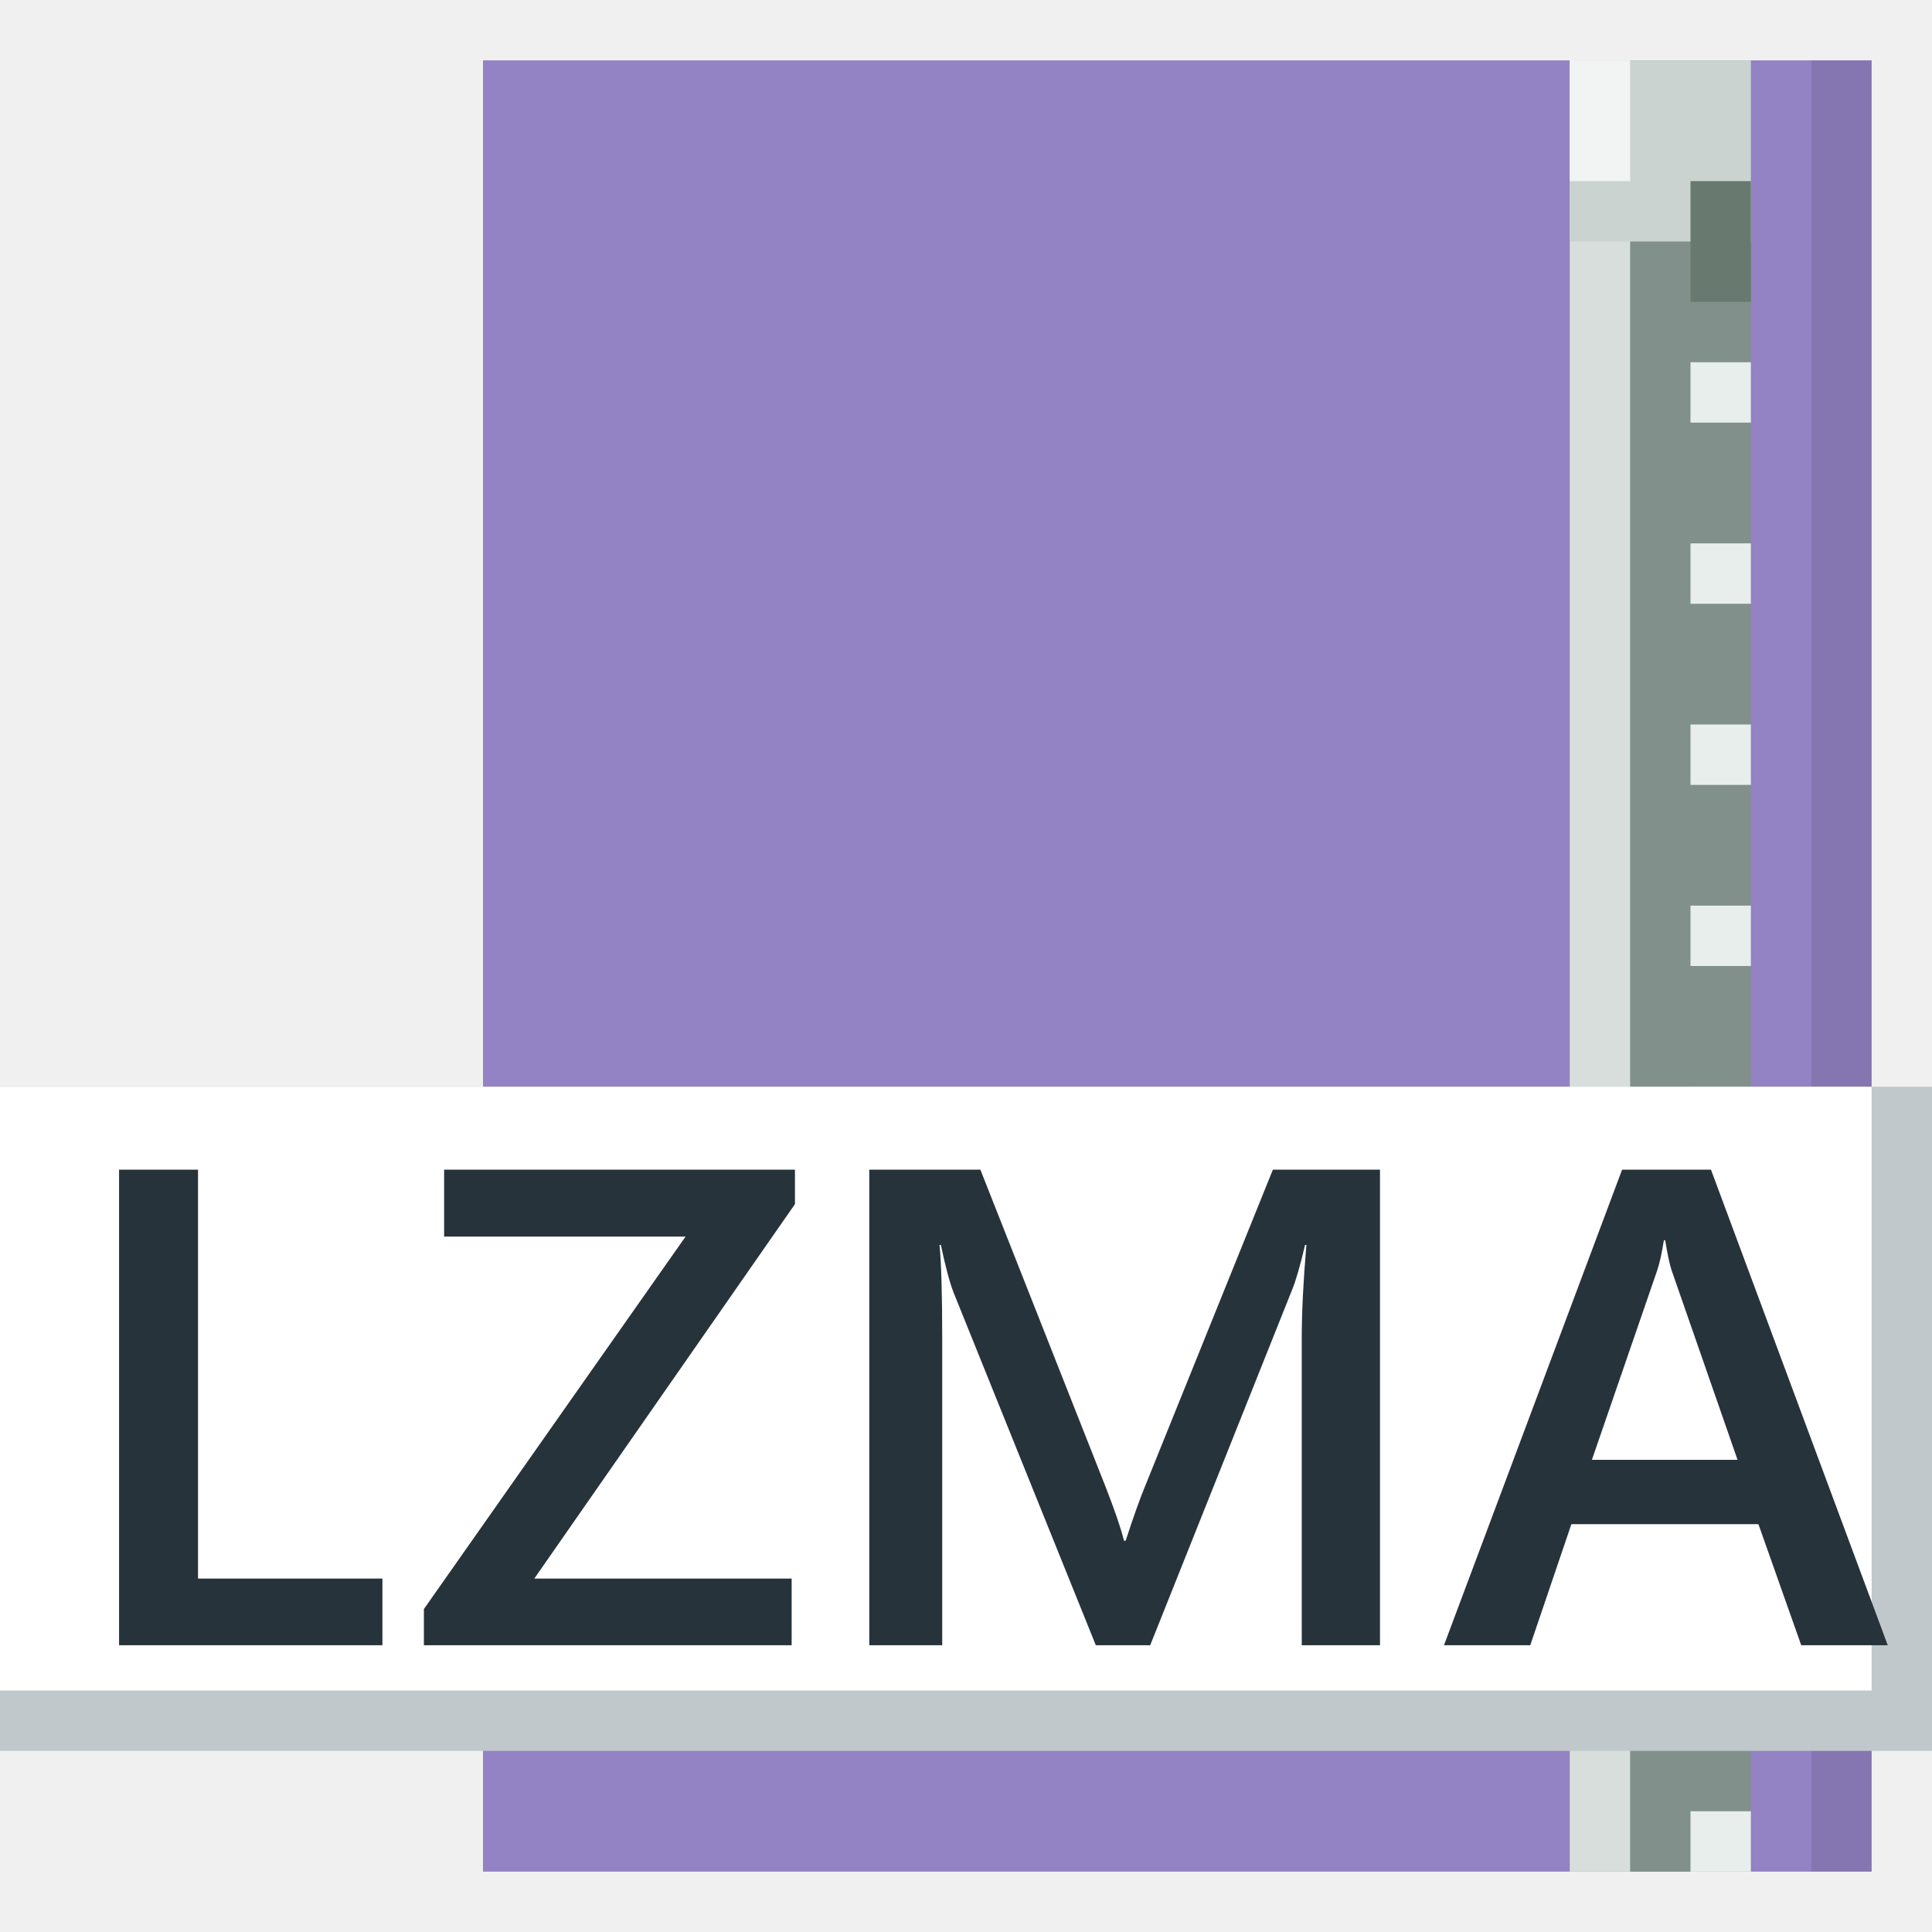
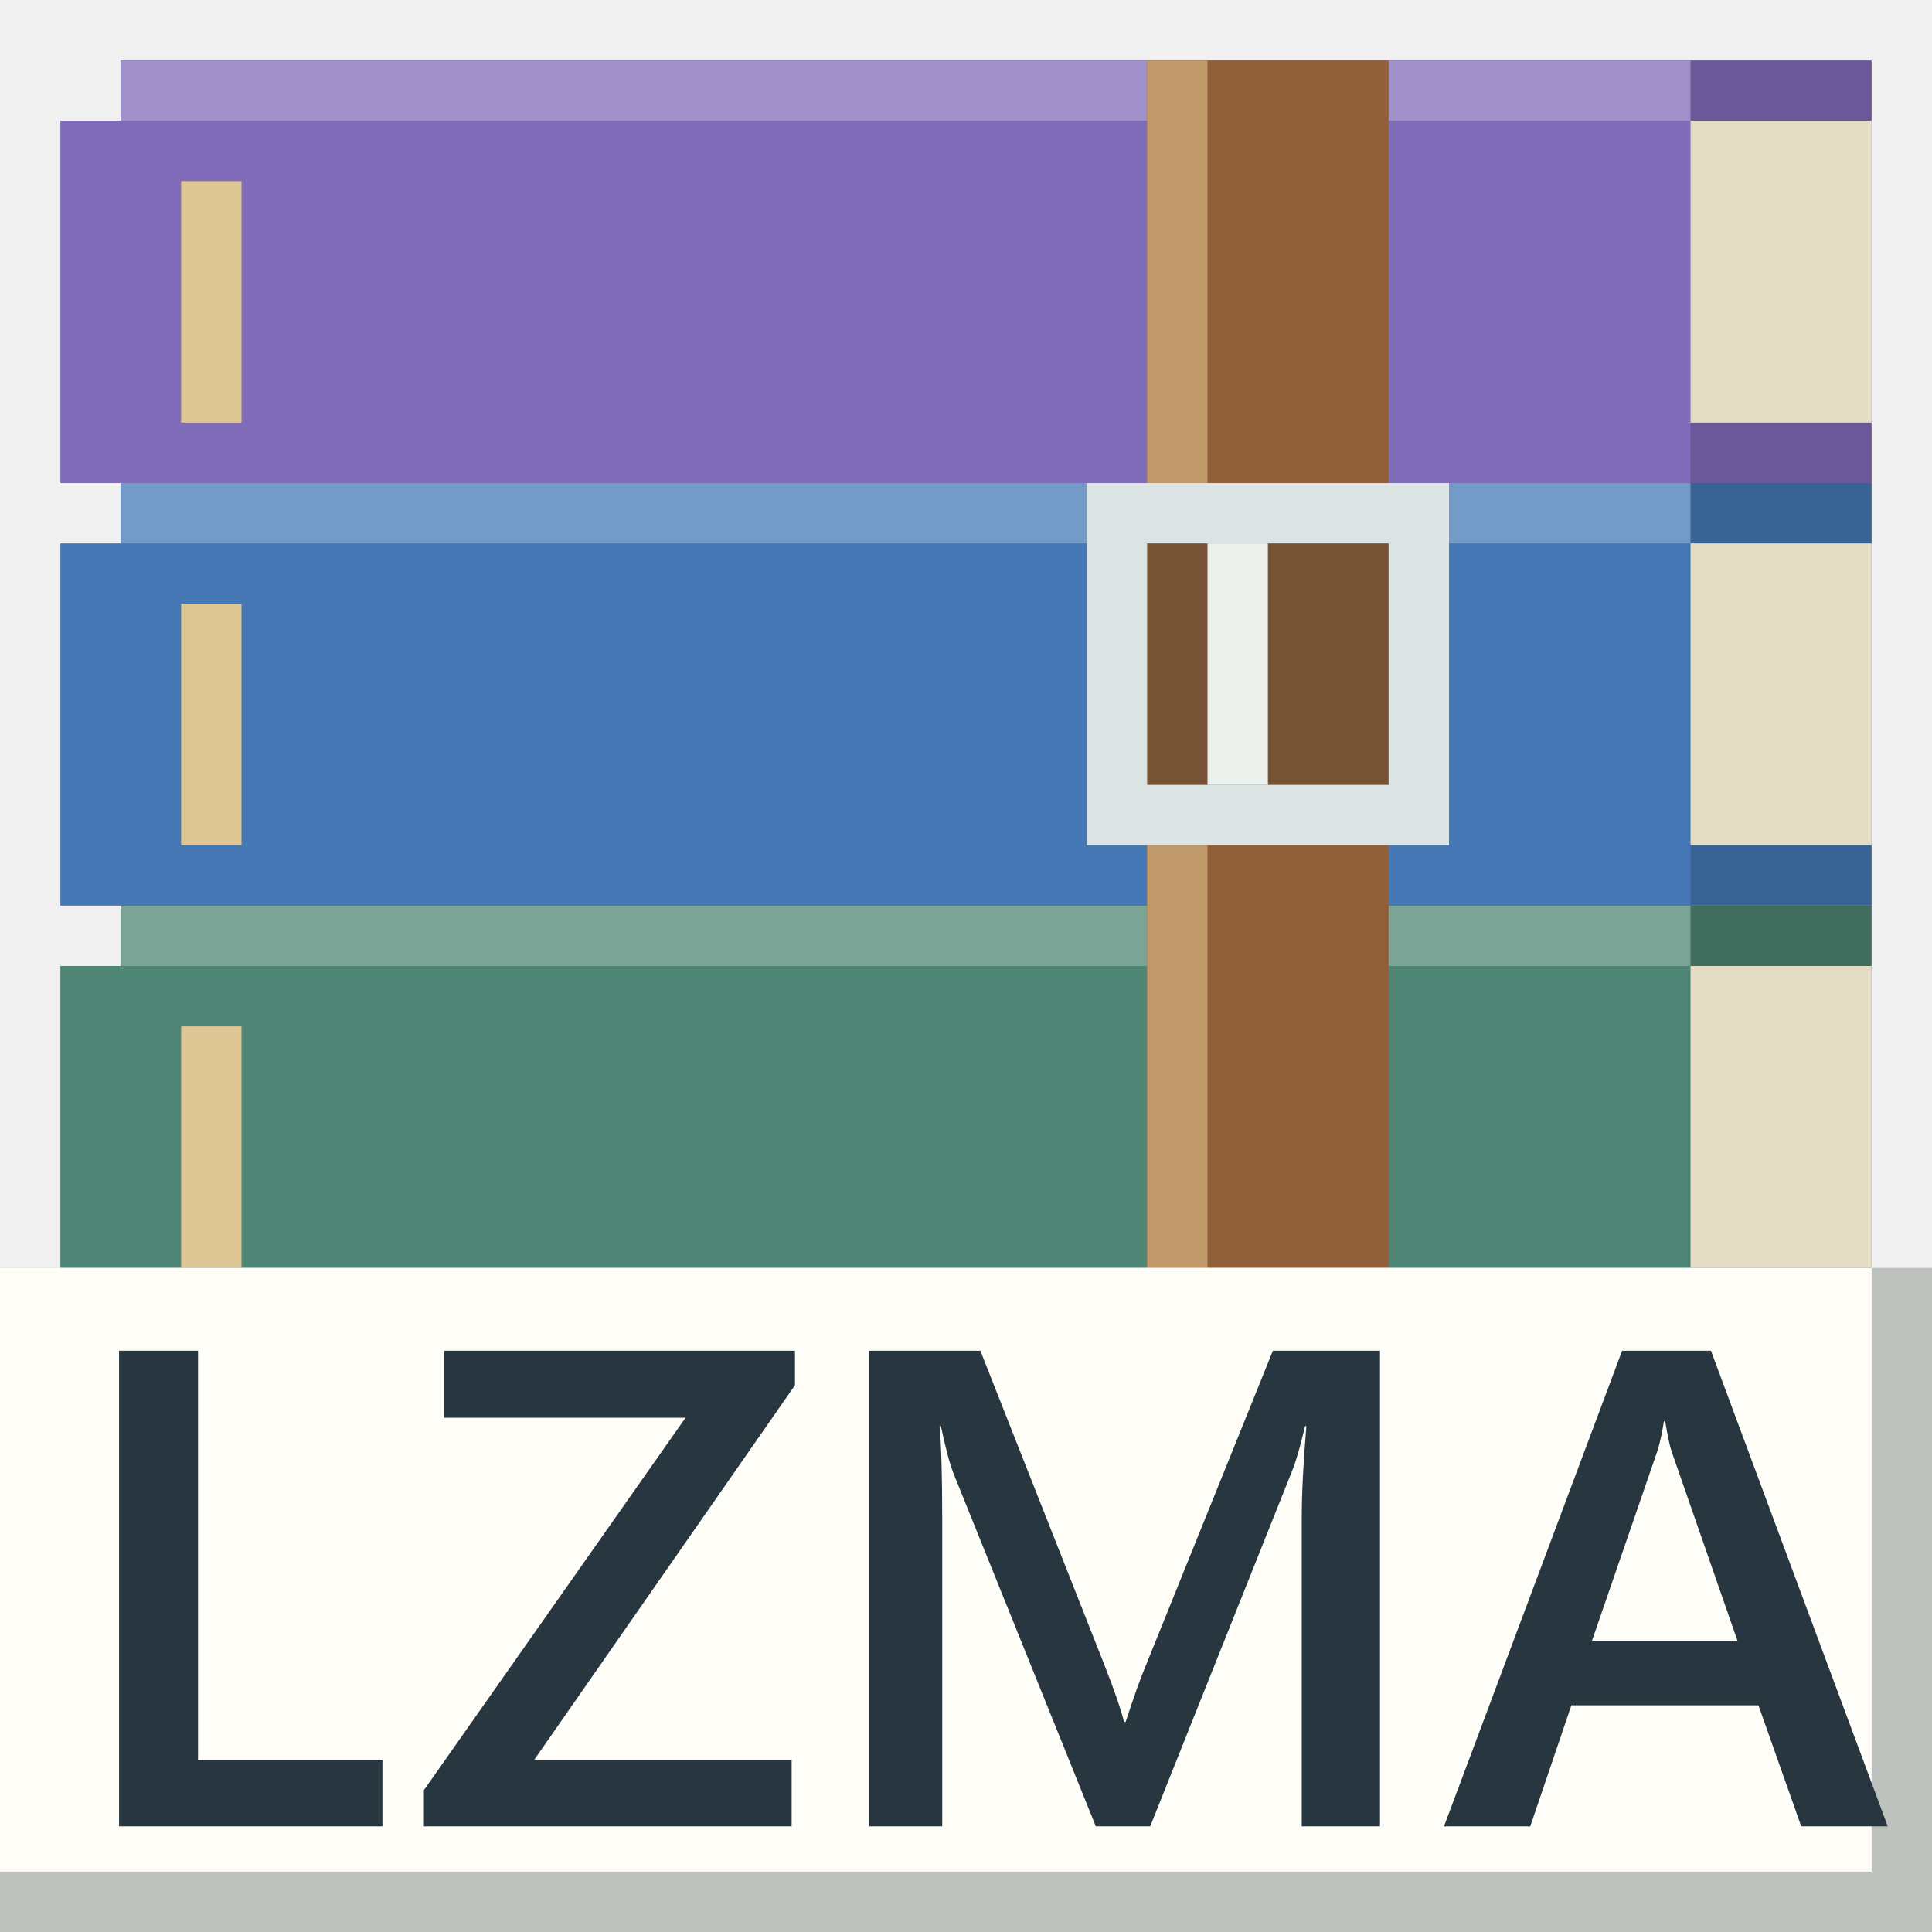
<svg xmlns="http://www.w3.org/2000/svg" width="32" height="32" viewBox="0 0 32 32">
  <defs />
-   <path fill="#9382c4" stroke="none" d="M 8 1 L 31 1 L 31 31 L 8 31 Z" />
-   <path fill="#000000" fill-opacity="0.094" stroke="none" d="M 30 1 L 31 1 L 31 31 L 30 31 Z" />
-   <path fill="#82908b" stroke="none" d="M 26 1 L 29 1 L 29 31 L 26 31 Z" />
-   <path fill="#d8dedb" stroke="none" d="M 26 1 L 27 1 L 27 31 L 26 31 Z" />
-   <path fill="#e8eeeb" stroke="none" d="M 28 6 L 29 6 L 29 7 L 28 7 Z" />
-   <path fill="#e8eeeb" stroke="none" d="M 28 9 L 29 9 L 29 10 L 28 10 Z" />
-   <path fill="#e8eeeb" stroke="none" d="M 28 12 L 29 12 L 29 13 L 28 13 Z" />
-   <path fill="#e8eeeb" stroke="none" d="M 28 15 L 29 15 L 29 16 L 28 16 Z" />
-   <path fill="#e8eeeb" stroke="none" d="M 28 18 L 29 18 L 29 19 L 28 19 Z" />
-   <path fill="#e8eeeb" stroke="none" d="M 28 21 L 29 21 L 29 22 L 28 22 Z" />
-   <path fill="#e8eeeb" stroke="none" d="M 28 24 L 29 24 L 29 25 L 28 25 Z" />
-   <path fill="#e8eeeb" stroke="none" d="M 28 27 L 29 27 L 29 28 L 28 28 Z" />
-   <path fill="#e8eeeb" stroke="none" d="M 28 30 L 29 30 L 29 31 L 28 31 Z" />
-   <path fill="#cbd3d0" stroke="none" d="M 26 1 L 29 1 L 29 4 L 26 4 Z" />
-   <path fill="#f1f4f2" stroke="none" d="M 26 1 L 27 1 L 27 3 L 26 3 Z" />
-   <path fill="#687970" stroke="none" d="M 28 3 L 29 3 L 29 5 L 28 5 Z" />
-   <path fill="#c1c8cc" stroke="none" d="M 0 18 L 32 18 L 32 29 L 0 29 Z" />
-   <path fill="#ffffff" stroke="none" d="M 0 18 L 31 18 L 31 28 L 0 28 Z" />
-   <g transform="matrix(1 0 0 1 1 16)">
+   <path fill="#416d5f" stroke="none" d="M 2 15 L 31 15 L 31 22 L 2 22 Z" />
+   <path fill="#4f8574" stroke="none" d="M 1 16 L 28 16 L 28 22 L 1 22 Z" />
+   <path fill="#7ba497" stroke="none" d="M 2 15 L 28 15 L 28 16 L 2 16 Z" />
+   <path fill="#e4dcc5" stroke="none" d="M 28 16 L 31 16 L 31 21 L 28 21 Z" />
+   <path fill="#dec795" stroke="none" d="M 3 17 L 4 17 L 4 21 L 3 21 Z" />
+   <path fill="#396295" stroke="none" d="M 2 8 L 31 8 L 31 15 L 2 15 Z" />
+   <path fill="#4678b6" stroke="none" d="M 1 9 L 28 9 L 28 15 L 1 15 Z" />
+   <path fill="#749ac8" stroke="none" d="M 2 8 L 28 8 L 28 9 L 2 9 Z" />
+   <path fill="#e4dcc5" stroke="none" d="M 28 9 L 31 9 L 31 14 L 28 14 Z" />
+   <path fill="#dec795" stroke="none" d="M 3 10 L 4 10 L 4 14 L 3 14 Z" />
+   <path fill="#695998" stroke="none" d="M 2 1 L 31 1 L 31 8 L 2 8 Z" />
+   <path fill="#806cb9" stroke="none" d="M 1 2 L 28 2 L 28 8 L 1 8 Z" />
+   <path fill="#a091cb" stroke="none" d="M 2 1 L 28 1 L 28 2 L 2 2 Z" />
+   <path fill="#e4dcc5" stroke="none" d="M 28 2 L 31 2 L 31 7 L 28 7 Z" />
+   <path fill="#dec795" stroke="none" d="M 3 3 L 4 3 L 4 7 L 3 7 Z" />
+   <path fill="#91603b" stroke="none" d="M 19 1 L 23 1 L 23 22 L 19 22 Z" />
+   <path fill="#c0996a" stroke="none" d="M 19 1 L 20 1 L 20 22 L 19 22 Z" />
+   <path fill="#dce3e3" stroke="none" d="M 18 8 L 24 8 L 24 14 L 18 14 Z" />
+   <path fill="#765335" stroke="none" d="M 19 9 L 23 9 L 23 13 L 19 13 Z" />
+   <path fill="#edf1ee" stroke="none" d="M 20 9 L 21 9 L 21 13 L 20 13 Z" />
+   <path fill="#bec2be" stroke="none" d="M 0 21 L 32 21 L 32 32 L 0 32 Z" />
+   <path fill="#fffdf7" stroke="none" d="M 0 21 L 31 21 L 31 31 L 0 31 Z" />
+   <g transform="matrix(1 0 0 1 1 19)">
    <g>
-       <path fill="#27333b" stroke="none" d="M 5.334 11.25 L 0.972 11.25 L 0.972 3.373 L 2.28 3.373 L 2.28 10.146 L 5.334 10.146 L 5.334 11.25 Z M 12.167 3.944 L 7.85 10.146 L 12.112 10.146 L 12.112 11.25 L 6.021 11.25 L 6.021 10.651 L 10.355 4.482 L 6.356 4.482 L 6.356 3.373 L 12.167 3.373 L 12.167 3.944 Z M 21.857 11.25 L 20.561 11.25 L 20.561 6.152 Q 20.561 5.526 20.638 4.62 L 20.616 4.62 Q 20.495 5.136 20.402 5.361 L 18.051 11.25 L 17.15 11.25 L 14.793 5.405 Q 14.694 5.147 14.584 4.62 L 14.562 4.62 Q 14.606 5.092 14.606 6.163 L 14.606 11.25 L 13.398 11.25 L 13.398 3.373 L 15.238 3.373 L 17.309 8.619 Q 17.545 9.223 17.617 9.52 L 17.644 9.52 Q 17.847 8.899 17.974 8.597 L 20.083 3.373 L 21.857 3.373 L 21.857 11.25 Z M 30.267 11.25 L 28.834 11.25 L 28.125 9.245 L 25.027 9.245 L 24.346 11.25 L 22.917 11.25 L 25.867 3.373 L 27.339 3.373 L 30.267 11.25 Z M 27.779 8.179 L 26.686 5.037 Q 26.636 4.883 26.581 4.543 L 26.559 4.543 Q 26.51 4.856 26.45 5.037 L 25.367 8.179 L 27.779 8.179 Z" />
+       <path fill="#28363f" stroke="none" d="M 5.334 11.25 L 0.972 11.25 L 0.972 3.373 L 2.28 3.373 L 2.28 10.146 L 5.334 10.146 L 5.334 11.25 Z M 12.167 3.944 L 7.85 10.146 L 12.112 10.146 L 12.112 11.25 L 6.021 11.25 L 6.021 10.651 L 10.355 4.482 L 6.356 4.482 L 6.356 3.373 L 12.167 3.373 L 12.167 3.944 Z M 21.857 11.25 L 20.561 11.25 L 20.561 6.152 Q 20.561 5.526 20.638 4.62 L 20.616 4.62 Q 20.495 5.136 20.402 5.361 L 18.051 11.25 L 17.15 11.25 L 14.793 5.405 Q 14.694 5.147 14.584 4.62 L 14.562 4.62 Q 14.606 5.092 14.606 6.163 L 14.606 11.25 L 13.398 11.25 L 13.398 3.373 L 15.238 3.373 L 17.309 8.619 Q 17.545 9.223 17.617 9.52 L 17.644 9.52 Q 17.847 8.899 17.974 8.597 L 20.083 3.373 L 21.857 3.373 L 21.857 11.25 Z M 30.267 11.25 L 28.834 11.25 L 28.125 9.245 L 25.027 9.245 L 24.346 11.25 L 22.917 11.25 L 25.867 3.373 L 27.339 3.373 L 30.267 11.25 Z M 27.779 8.179 L 26.686 5.037 Q 26.636 4.883 26.581 4.543 L 26.559 4.543 Q 26.51 4.856 26.45 5.037 L 25.367 8.179 L 27.779 8.179 Z" />
    </g>
  </g>
</svg>
